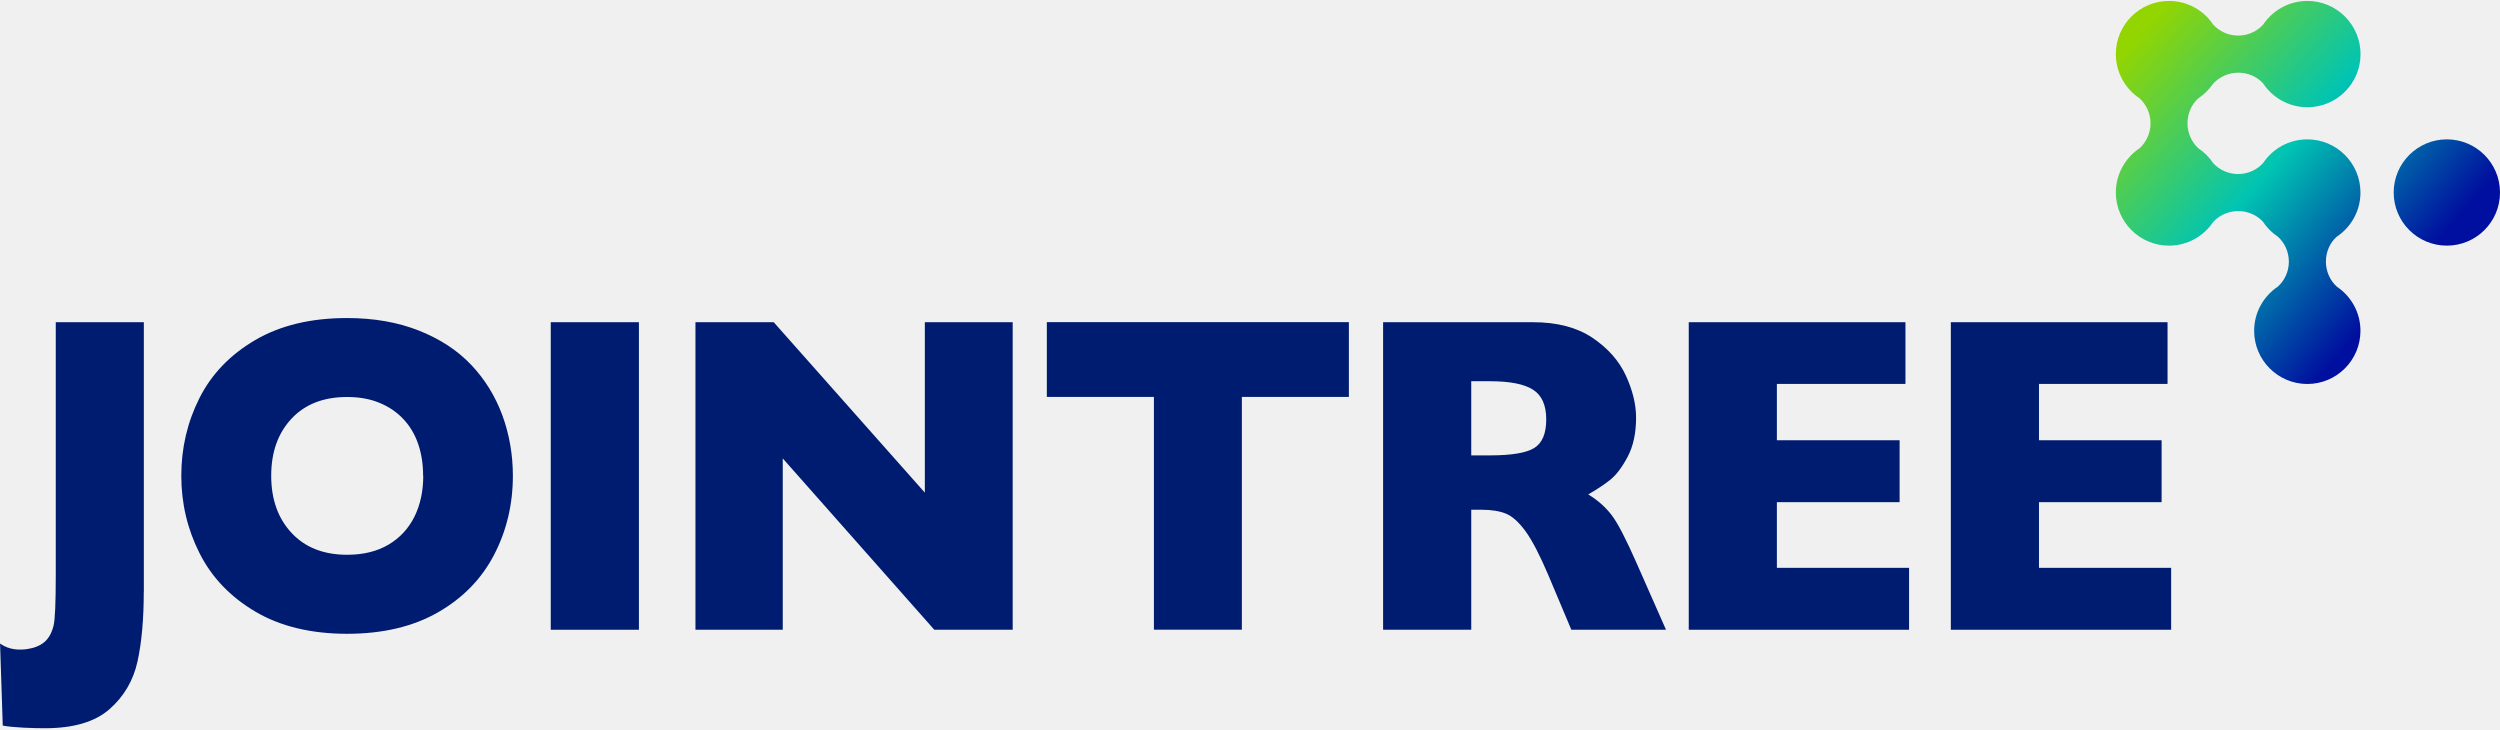
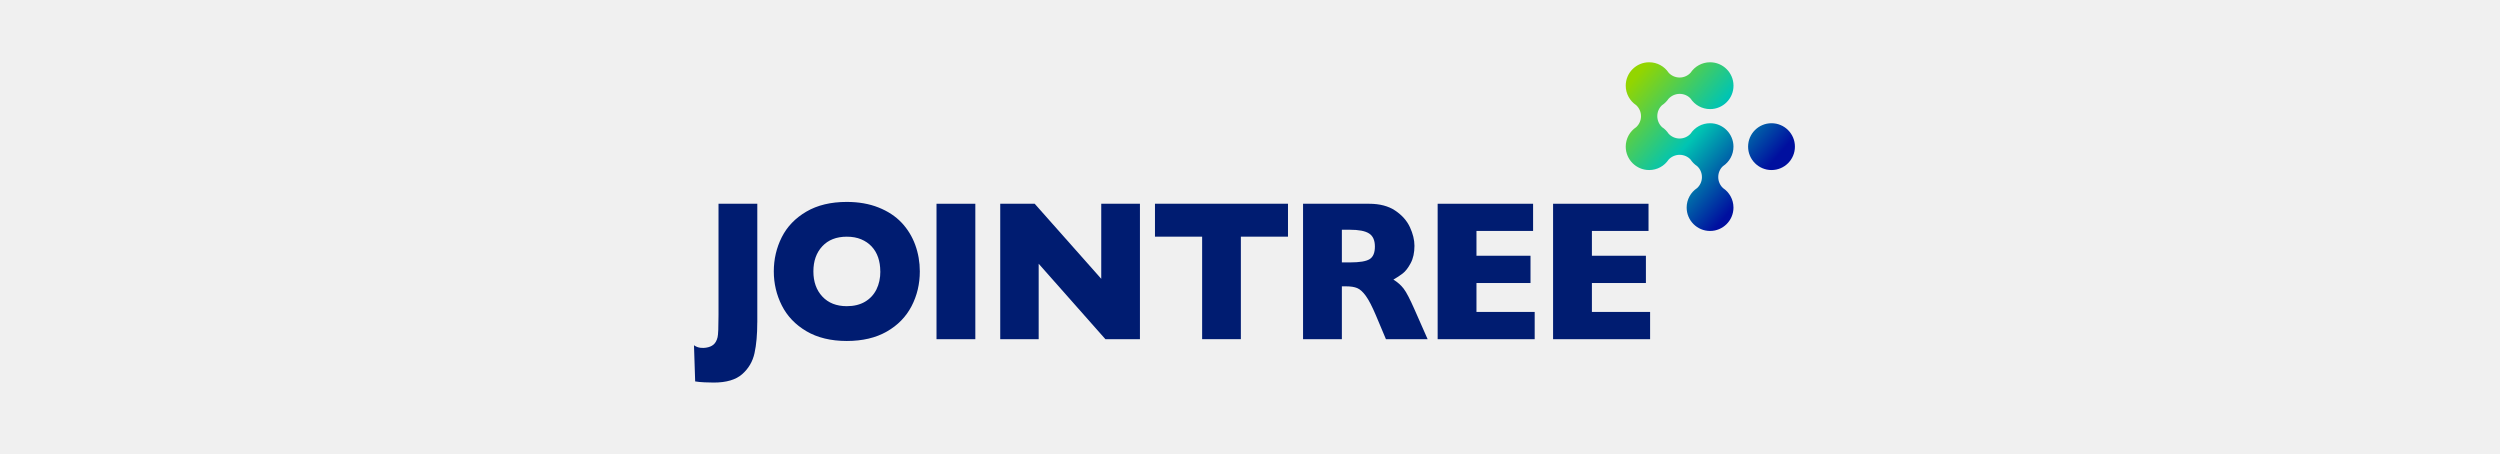
- <svg xmlns="http://www.w3.org/2000/svg" width="120" height="35" viewBox="0 0 120 35" fill="none">
-   <g clip-path="url(#clip0_321_1366)">
-     <path d="M6.901 28.396C6.901 29.709 6.802 30.826 6.602 31.742C6.402 32.658 5.954 33.425 5.262 34.035C4.566 34.649 3.532 34.955 2.157 34.955C1.652 34.955 0.637 34.928 0.132 34.829L0.003 30.89C0.461 31.219 0.97 31.202 1.309 31.155C1.648 31.104 1.92 30.995 2.13 30.819C2.337 30.642 2.487 30.378 2.575 30.015C2.643 29.73 2.677 28.919 2.677 27.575V15.466H6.904V28.396H6.901Z" fill="#001C71" />
-     <path d="M24.618 22.835C24.618 24.213 24.316 25.478 23.712 26.639C23.108 27.796 22.209 28.715 21.015 29.397C19.821 30.079 18.369 30.422 16.655 30.422C14.942 30.422 13.452 30.066 12.255 29.357C11.053 28.647 10.161 27.711 9.578 26.554C8.994 25.397 8.702 24.159 8.702 22.835C8.702 21.512 8.991 20.267 9.571 19.113C10.151 17.96 11.043 17.03 12.248 16.324C13.452 15.619 14.921 15.266 16.655 15.266C17.951 15.266 19.105 15.469 20.119 15.873C21.134 16.277 21.968 16.826 22.623 17.519C23.278 18.211 23.773 19.015 24.113 19.934C24.449 20.854 24.618 21.824 24.618 22.839V22.835ZM20.309 22.835C20.309 22.282 20.231 21.777 20.075 21.319C19.919 20.861 19.685 20.464 19.373 20.128C19.061 19.792 18.677 19.527 18.226 19.341C17.775 19.151 17.252 19.056 16.659 19.056C15.525 19.056 14.636 19.405 13.988 20.101C13.34 20.796 13.018 21.709 13.018 22.839C13.018 23.968 13.344 24.881 13.995 25.58C14.646 26.279 15.535 26.629 16.662 26.629C17.439 26.629 18.101 26.466 18.647 26.143C19.193 25.821 19.607 25.373 19.892 24.803C20.174 24.233 20.316 23.578 20.316 22.839L20.309 22.835Z" fill="#001C71" />
-     <path d="M30.668 30.228H26.436V15.466H30.668V30.228Z" fill="#001C71" />
-     <path d="M48.609 30.228H44.846L37.572 22.004V30.228H33.382V15.466H37.138L44.392 23.646V15.466H48.609V30.228Z" fill="#001C71" />
-     <path d="M64.749 19.052H59.609V30.225H55.388V19.052H50.248V15.463H64.746V19.052H64.749Z" fill="#001C71" />
-     <path d="M79.967 30.228H75.424L74.321 27.609C73.914 26.652 73.551 25.95 73.229 25.506C72.906 25.061 72.591 24.779 72.282 24.654C71.973 24.528 71.58 24.467 71.095 24.467H70.62V30.228H66.389V15.466H73.582C74.742 15.466 75.692 15.714 76.435 16.212C77.178 16.711 77.711 17.315 78.04 18.024C78.366 18.733 78.532 19.409 78.532 20.046C78.532 20.793 78.396 21.424 78.121 21.936C77.847 22.452 77.561 22.825 77.256 23.059C76.954 23.293 76.612 23.517 76.235 23.731C76.686 24.006 77.059 24.335 77.351 24.715C77.646 25.095 78.043 25.862 78.552 27.019L79.967 30.225V30.228ZM74.219 20.131C74.219 19.449 74.009 18.974 73.582 18.703C73.157 18.431 72.465 18.299 71.509 18.299H70.62V21.858H71.529C72.56 21.858 73.266 21.739 73.646 21.502C74.029 21.264 74.219 20.806 74.219 20.135V20.131Z" fill="#001C71" />
-     <path d="M91.635 30.228H81.06V15.466H91.462V18.428H85.29V21.132H91.181V24.104H85.29V27.256H91.635V30.228Z" fill="#001C71" />
-     <path d="M104.212 30.228H93.64V15.466H104.042V18.428H97.871V21.132H103.757V24.104H97.871V27.256H104.215V30.228H104.212Z" fill="#001C71" />
-     <path d="M117.449 6.689C116.041 6.689 114.897 7.832 114.897 9.24C114.897 10.648 116.041 11.791 117.449 11.791C118.857 11.791 120 10.651 120 9.24C120 7.829 118.857 6.689 117.449 6.689Z" fill="url(#paint0_linear_321_1366)" />
-     <path d="M106.238 4.012C106.53 3.693 106.968 3.489 107.436 3.489C107.904 3.489 108.335 3.679 108.627 4.001C109.082 4.69 109.865 5.148 110.754 5.148C112.162 5.148 113.306 4.005 113.306 2.597C113.306 1.189 112.162 0.045 110.754 0.045C109.869 0.045 109.088 0.496 108.63 1.182C108.339 1.504 107.901 1.708 107.433 1.708C106.964 1.708 106.527 1.504 106.235 1.182C105.777 0.496 105 0.045 104.111 0.045C102.703 0.045 101.56 1.185 101.56 2.597C101.56 3.482 102.014 4.263 102.7 4.721C103.022 5.016 103.225 5.45 103.225 5.918C103.225 6.387 103.022 6.824 102.7 7.116C102.014 7.574 101.56 8.354 101.56 9.24C101.56 10.648 102.703 11.791 104.111 11.791C104.997 11.791 105.777 11.34 106.232 10.655C106.523 10.336 106.964 10.132 107.433 10.132C107.901 10.132 108.332 10.326 108.624 10.645C108.81 10.926 109.054 11.174 109.339 11.361C109.662 11.652 109.865 12.087 109.865 12.558C109.865 13.03 109.662 13.464 109.339 13.756C108.651 14.214 108.199 14.994 108.199 15.88C108.199 17.288 109.343 18.431 110.751 18.431C112.159 18.431 113.302 17.288 113.302 15.88C113.302 14.994 112.851 14.217 112.166 13.759C111.843 13.464 111.643 13.027 111.643 12.558C111.643 12.09 111.833 11.659 112.156 11.367C112.848 10.909 113.302 10.129 113.302 9.24C113.302 7.832 112.159 6.689 110.751 6.689C109.865 6.689 109.085 7.14 108.627 7.829C108.335 8.151 107.898 8.354 107.429 8.354C106.961 8.354 106.523 8.151 106.232 7.829C106.045 7.547 105.804 7.306 105.522 7.119C105.2 6.824 105 6.387 105 5.918C105 5.45 105.19 5.019 105.512 4.727C105.797 4.537 106.042 4.293 106.232 4.012H106.238Z" fill="url(#paint1_linear_321_1366)" />
+ <svg xmlns="http://www.w3.org/2000/svg" width="281" height="51" viewBox="0 0 281 51" fill="none">
+   <g clip-path="url(#clip0_621_2300)">
+     <path d="M85.117 36.237C85.117 37.591 85.016 38.742 84.809 39.687C84.603 40.631 84.141 41.422 83.427 42.052C82.71 42.685 81.643 43 80.226 43C79.704 43 78.658 42.972 78.137 42.871L78.004 38.808C78.476 39.148 79.001 39.13 79.351 39.081C79.701 39.029 79.981 38.917 80.198 38.735C80.411 38.553 80.565 38.28 80.656 37.906C80.726 37.612 80.761 36.776 80.761 35.39V22.902H85.121V36.237H85.117Z" fill="#001C71" />
+     <path d="M103.388 30.502C103.388 31.923 103.076 33.228 102.454 34.424C101.831 35.617 100.904 36.566 99.672 37.269C98.44 37.972 96.943 38.326 95.176 38.326C93.409 38.326 91.873 37.958 90.638 37.227C89.399 36.496 88.479 35.53 87.877 34.337C87.275 33.144 86.975 31.867 86.975 30.502C86.975 29.137 87.272 27.853 87.87 26.664C88.469 25.474 89.389 24.515 90.631 23.788C91.873 23.06 93.388 22.696 95.176 22.696C96.513 22.696 97.702 22.906 98.748 23.322C99.794 23.739 100.655 24.305 101.331 25.019C102.006 25.733 102.517 26.562 102.867 27.511C103.213 28.459 103.388 29.459 103.388 30.506V30.502ZM98.944 30.502C98.944 29.932 98.864 29.41 98.703 28.938C98.542 28.466 98.3 28.056 97.979 27.71C97.657 27.364 97.261 27.091 96.796 26.898C96.331 26.702 95.792 26.604 95.18 26.604C94.011 26.604 93.094 26.965 92.426 27.682C91.758 28.399 91.425 29.34 91.425 30.506C91.425 31.671 91.761 32.612 92.433 33.333C93.105 34.053 94.021 34.414 95.183 34.414C95.984 34.414 96.666 34.246 97.23 33.913C97.793 33.581 98.22 33.119 98.514 32.531C98.804 31.944 98.951 31.268 98.951 30.506L98.944 30.502Z" fill="#001C71" />
+     <path d="M109.627 38.126H105.264V22.902H109.627V38.126Z" fill="#001C71" />
+     <path d="M128.129 38.126H124.249L116.747 29.645V38.126H112.426V22.902H116.299L123.78 31.338V22.902H128.129V38.126Z" fill="#001C71" />
+     <path d="M144.774 26.601H139.473V38.123H135.12V26.601H129.819V22.899H144.77V26.601H144.774Z" fill="#001C71" />
+     <path d="M160.465 38.126H155.78L154.643 35.425C154.223 34.438 153.849 33.714 153.517 33.256C153.184 32.797 152.859 32.507 152.54 32.377C152.222 32.248 151.816 32.185 151.316 32.185H150.826V38.126H146.463V22.902H153.881C155.077 22.902 156.057 23.158 156.823 23.672C157.589 24.187 158.139 24.809 158.478 25.541C158.814 26.272 158.985 26.968 158.985 27.626C158.985 28.396 158.845 29.047 158.562 29.575C158.279 30.107 157.985 30.491 157.67 30.733C157.358 30.974 157.005 31.205 156.617 31.426C157.082 31.709 157.467 32.048 157.768 32.44C158.072 32.832 158.482 33.623 159.006 34.816L160.465 38.123V38.126ZM154.538 27.713C154.538 27.01 154.321 26.52 153.881 26.24C153.443 25.96 152.729 25.824 151.743 25.824H150.826V29.494H151.764C152.827 29.494 153.555 29.372 153.947 29.127C154.342 28.882 154.538 28.41 154.538 27.717V27.713Z" fill="#001C71" />
+     <path d="M172.498 38.126H161.592V22.902H172.319V25.957H165.955V28.746H172.029V31.811H165.955V35.061H172.498V38.126Z" fill="#001C71" />
+     <path d="M185.469 38.126H174.566V22.902H185.294V25.957H178.93V28.746H185V31.811H178.93V35.061H185.472V38.126H185.469Z" fill="#001C71" />
+     <path d="M199.117 13.851C197.665 13.851 196.486 15.03 196.486 16.482C196.486 17.934 197.665 19.113 199.117 19.113C200.57 19.113 201.749 17.938 201.749 16.482C201.749 15.027 200.57 13.851 199.117 13.851Z" fill="url(#paint0_linear_621_2300)" />
+     <path d="M187.557 11.09C187.858 10.761 188.31 10.551 188.792 10.551C189.275 10.551 189.72 10.747 190.021 11.08C190.489 11.79 191.298 12.262 192.214 12.262C193.666 12.262 194.846 11.083 194.846 9.631C194.846 8.179 193.666 7 192.214 7C191.301 7 190.496 7.465 190.024 8.172C189.723 8.505 189.272 8.714 188.789 8.714C188.306 8.714 187.855 8.505 187.554 8.172C187.082 7.465 186.28 7 185.364 7C183.912 7 182.732 8.176 182.732 9.631C182.732 10.544 183.201 11.349 183.908 11.822C184.24 12.126 184.45 12.574 184.45 13.057C184.45 13.539 184.24 13.991 183.908 14.292C183.201 14.764 182.732 15.569 182.732 16.482C182.732 17.934 183.912 19.113 185.364 19.113C186.277 19.113 187.082 18.648 187.55 17.941C187.851 17.612 188.306 17.402 188.789 17.402C189.272 17.402 189.716 17.602 190.017 17.93C190.21 18.221 190.461 18.476 190.755 18.669C191.088 18.97 191.298 19.418 191.298 19.904C191.298 20.39 191.088 20.838 190.755 21.139C190.045 21.611 189.58 22.416 189.58 23.329C189.58 24.781 190.759 25.96 192.211 25.96C193.663 25.96 194.842 24.781 194.842 23.329C194.842 22.416 194.377 21.615 193.67 21.142C193.338 20.838 193.131 20.387 193.131 19.904C193.131 19.421 193.327 18.977 193.659 18.676C194.373 18.203 194.842 17.399 194.842 16.482C194.842 15.03 193.663 13.851 192.211 13.851C191.298 13.851 190.493 14.316 190.021 15.026C189.72 15.359 189.268 15.569 188.785 15.569C188.303 15.569 187.851 15.359 187.55 15.026C187.358 14.736 187.11 14.488 186.819 14.295C186.487 13.991 186.28 13.539 186.28 13.057C186.28 12.574 186.476 12.129 186.809 11.829C187.103 11.633 187.354 11.381 187.55 11.09H187.557Z" fill="url(#paint1_linear_621_2300)" />
  </g>
  <defs>
-     <linearGradient id="paint0_linear_321_1366" x1="105.211" y1="-1.332" x2="118.348" y2="10.017" gradientUnits="userSpaceOnUse">
+     <linearGradient id="paint0_linear_621_2300" x1="186.497" y1="5.579" x2="200.045" y2="17.283" gradientUnits="userSpaceOnUse">
      <stop stop-color="#93D500" />
      <stop offset="0.52" stop-color="#00C4B3" />
      <stop offset="1" stop-color="#000F9F" />
    </linearGradient>
-     <linearGradient id="paint1_linear_321_1366" x1="102.35" y1="1.979" x2="115.487" y2="13.328" gradientUnits="userSpaceOnUse">
+     <linearGradient id="paint1_linear_621_2300" x1="183.548" y1="8.994" x2="197.095" y2="20.698" gradientUnits="userSpaceOnUse">
      <stop stop-color="#93D500" />
      <stop offset="0.52" stop-color="#00C4B3" />
      <stop offset="1" stop-color="#000F9F" />
    </linearGradient>
-     <clipPath id="clip0_321_1366">
-       <rect width="120" height="34.91" fill="white" transform="translate(0 0.0452271)" />
+     <clipPath id="clip0_621_2300">
+       <rect width="123.748" height="36" fill="white" transform="translate(78 7)" />
    </clipPath>
  </defs>
</svg>
